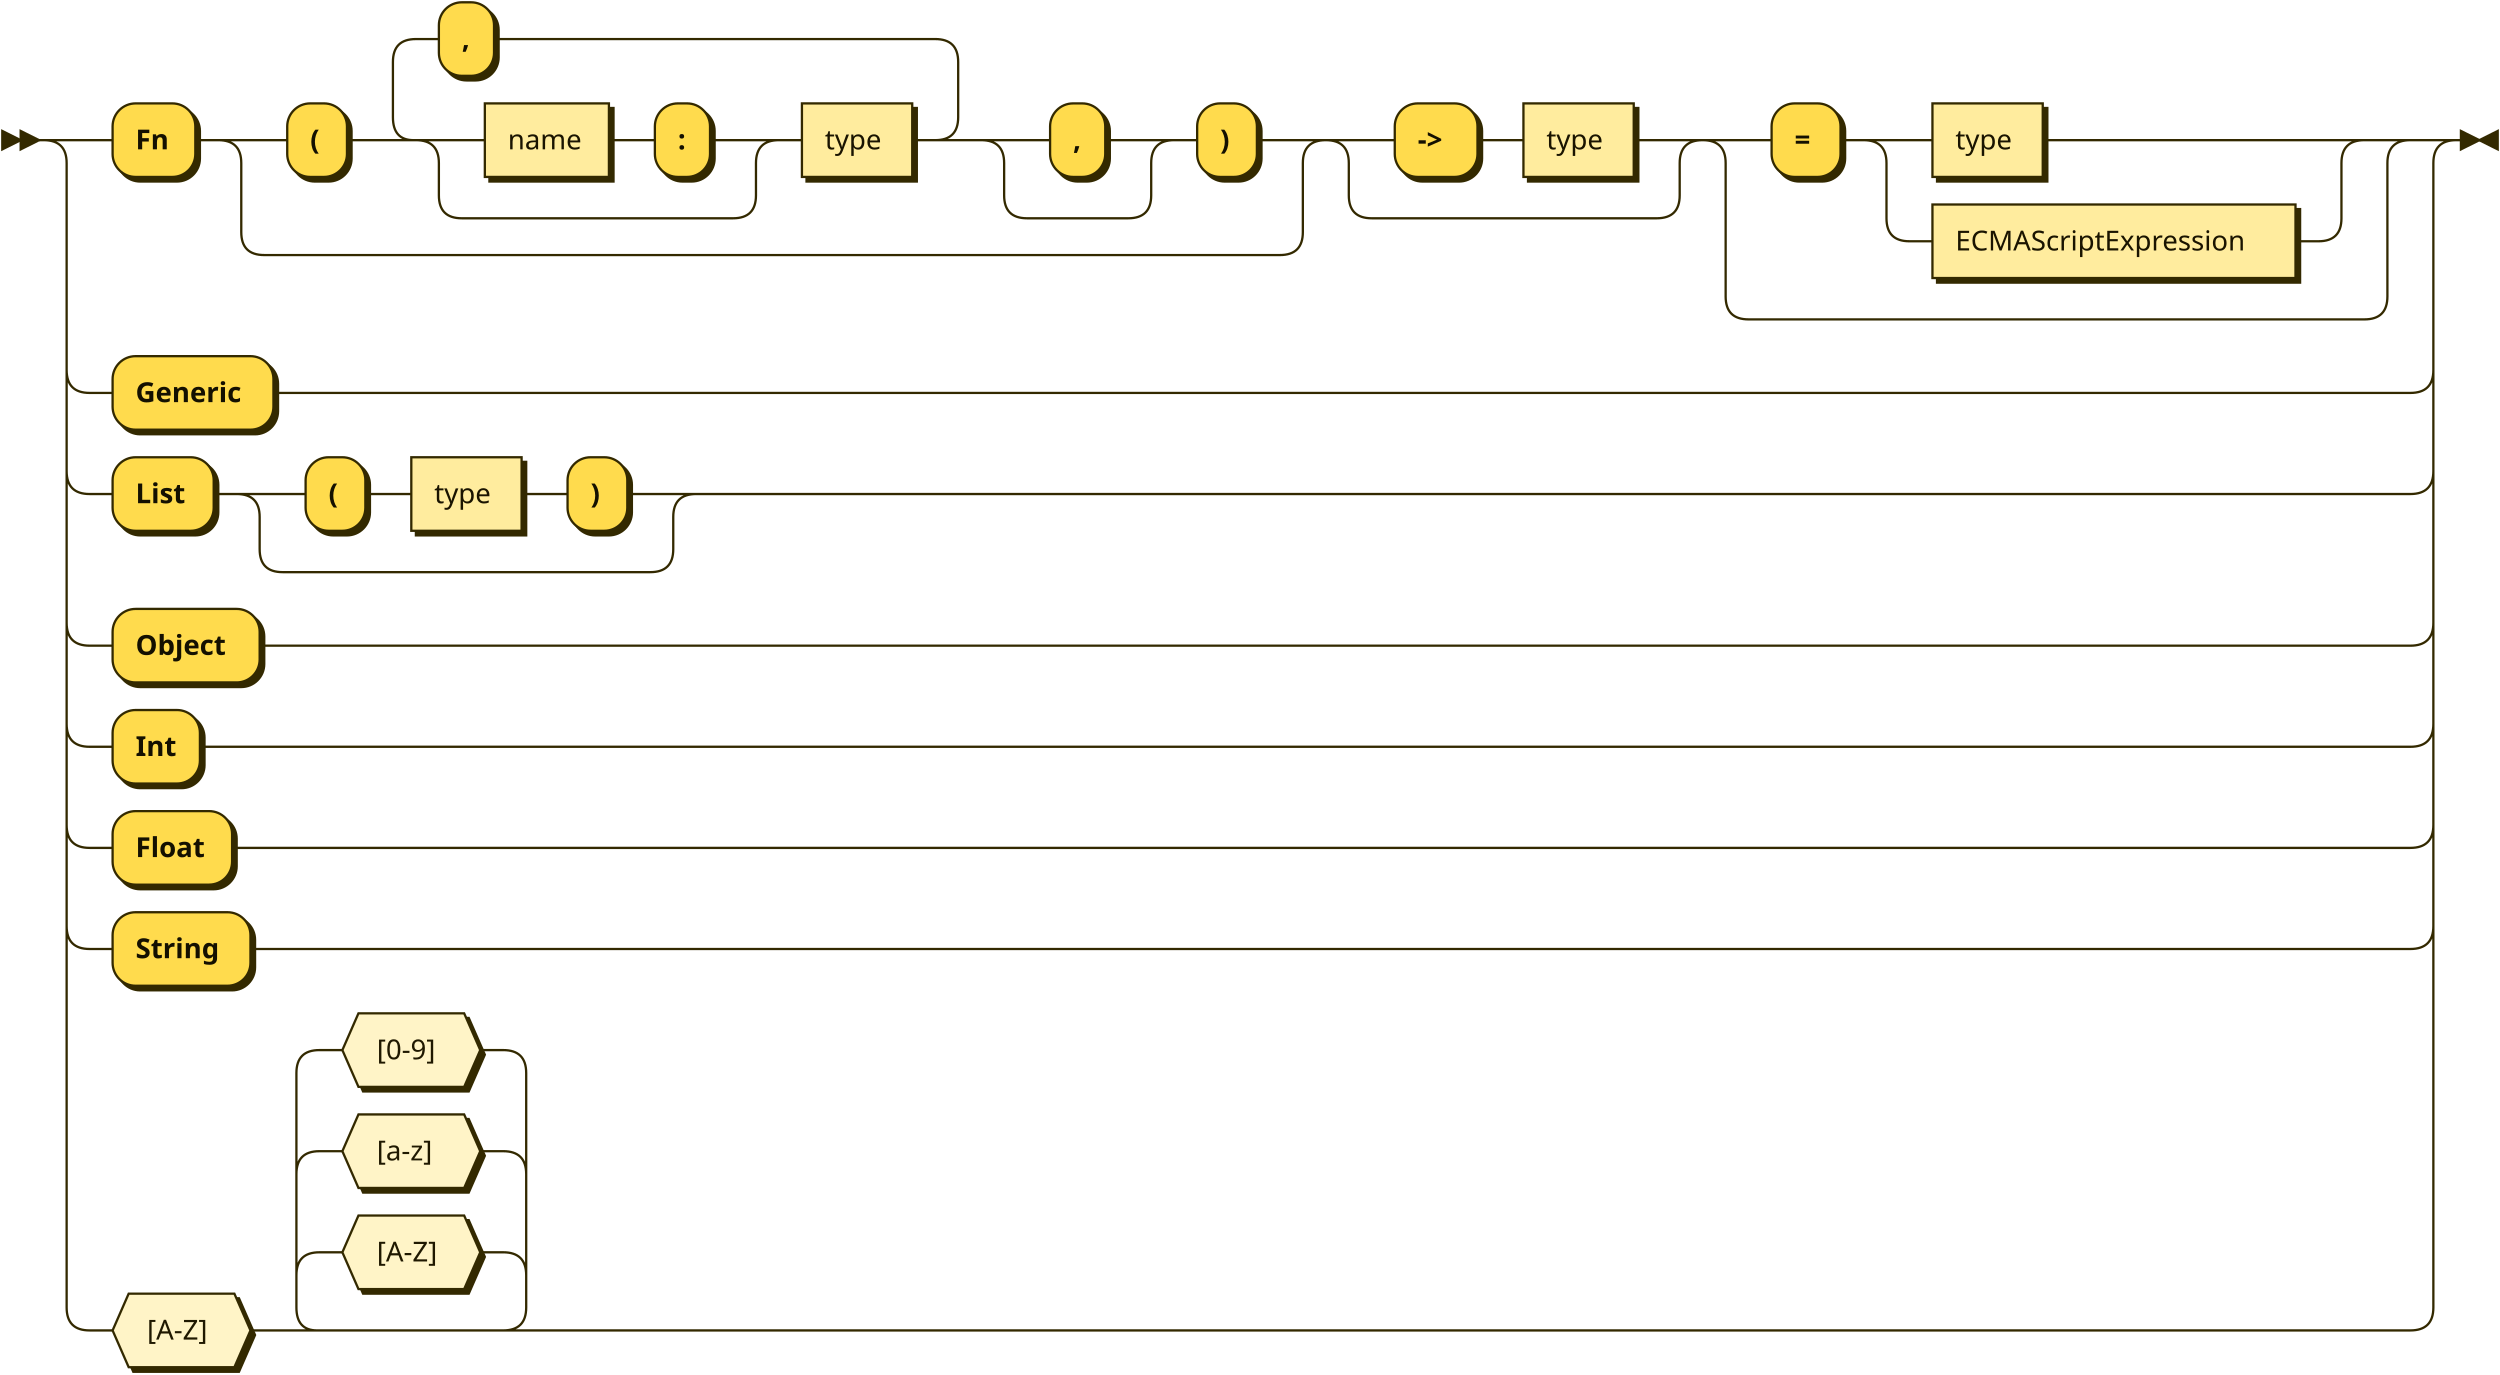
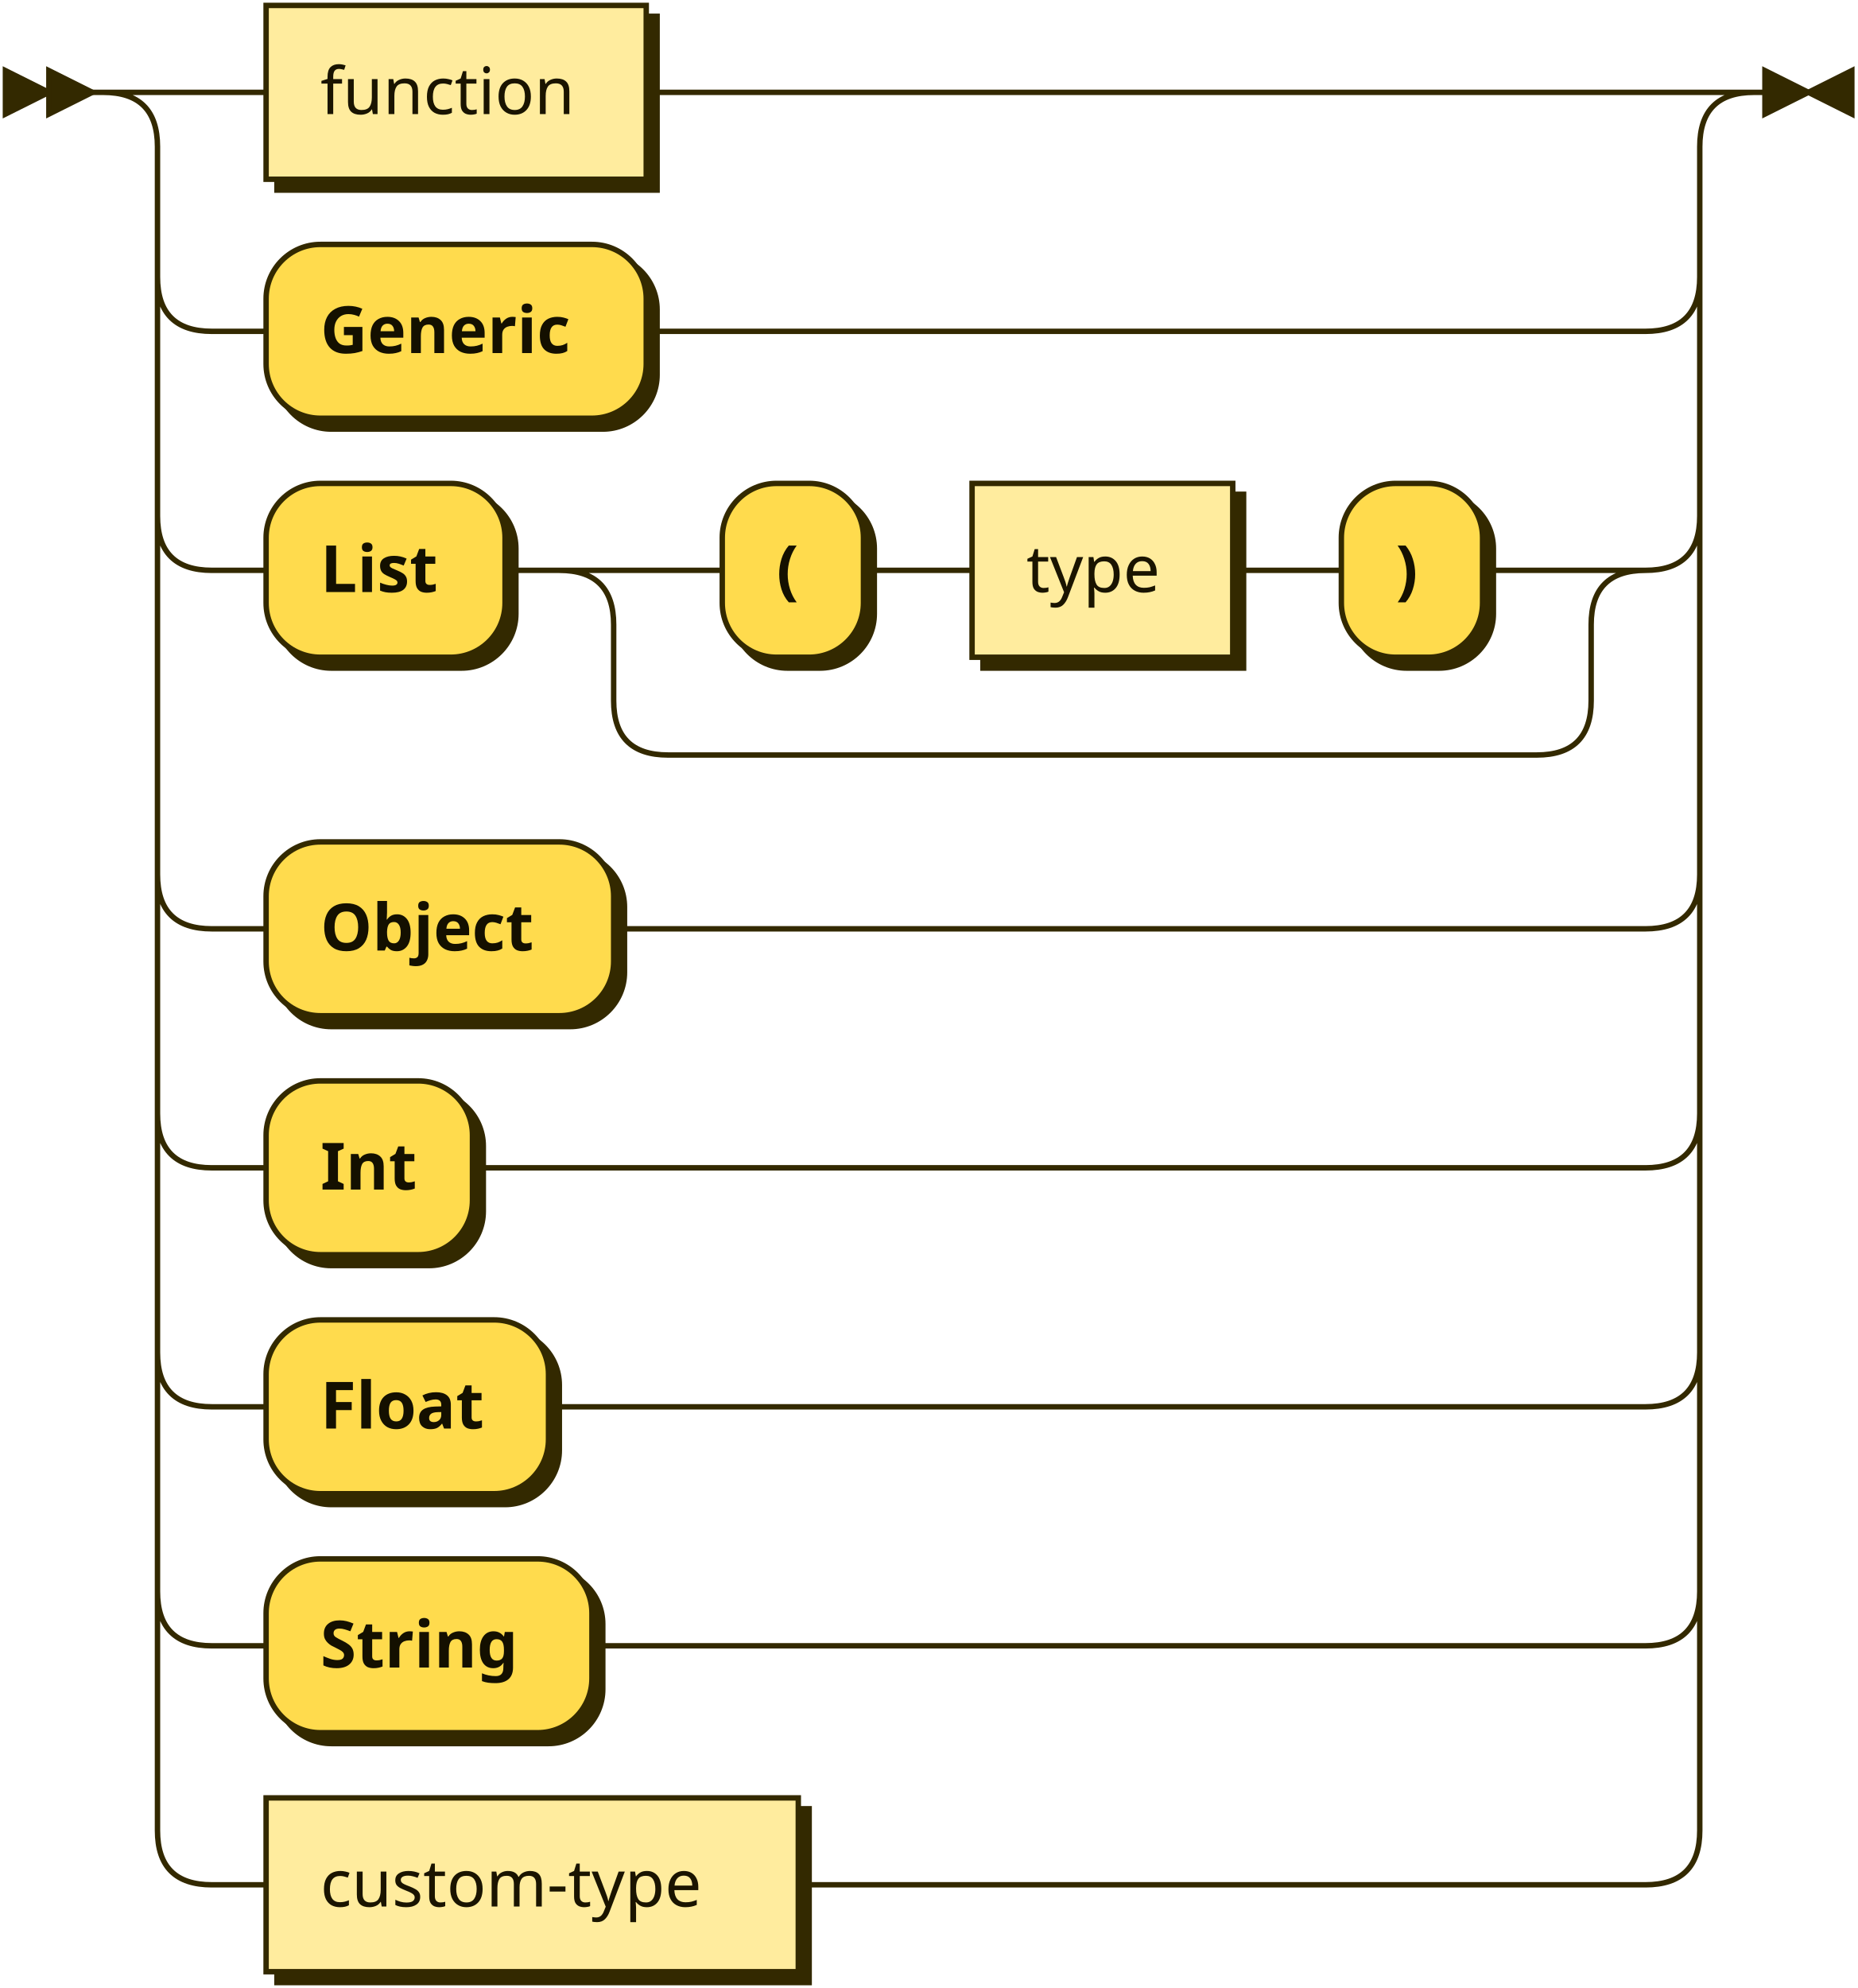
- <svg xmlns="http://www.w3.org/2000/svg" xmlns:xlink="http://www.w3.org/1999/xlink" width="1088" height="598">
+ <svg xmlns="http://www.w3.org/2000/svg" xmlns:xlink="http://www.w3.org/1999/xlink" width="342" height="366">
  <defs>
    <style type="text/css">
               @namespace "http://www.w3.org/2000/svg";
               .line                 {fill: none; stroke: #332900;}
               .bold-line            {stroke: #141000; shape-rendering: crispEdges; stroke-width:
               2; }
               .thin-line            {stroke: #1F1800; shape-rendering: crispEdges}
               .filled               {fill: #332900; stroke: none;}
               text.terminal         {font-family: Verdana, Sans-serif;
               font-size: 12px;
               fill: #141000;
               font-weight: bold;
               }
               text.nonterminal      {font-family: Verdana, Sans-serif;
               font-size: 12px;
               fill: #1A1400;
               }
               text.regexp           {font-family: Verdana, Sans-serif;
               font-size: 12px;
               fill: #1F1800;
               }
               rect, circle, polygon {fill: #332900; stroke: #332900;}
               rect.terminal         {fill: #FFDB4D; stroke: #332900;}
               rect.nonterminal      {fill: #FFEC9E; stroke: #332900;}
               rect.text             {fill: none; stroke: none;}    
               polygon.regexp        {fill: #FFF4C7; stroke: #332900;}
               
            </style>
  </defs>
-   <polygon points="9 61 1 57 1 65" />
-   <polygon points="17 61 9 57 9 65" />
-   <rect x="51" y="47" width="36" height="32" rx="10" />
-   <rect x="49" y="45" width="36" height="32" class="terminal" rx="10" />
-   <text class="terminal" x="59" y="65">Fn</text>
-   <rect x="127" y="47" width="26" height="32" rx="10" />
-   <rect x="125" y="45" width="26" height="32" class="terminal" rx="10" />
-   <text class="terminal" x="135" y="65">(</text>
-   <a xlink:href="#name" xlink:title="name">
-     <rect x="213" y="47" width="54" height="32" />
-     <rect x="211" y="45" width="54" height="32" class="nonterminal" />
-     <text class="nonterminal" x="221" y="65">name</text>
+   <polygon points="9 17 1 13 1 21" />
+   <polygon points="17 17 9 13 9 21" />
+   <a xlink:href="#function" xlink:title="function">
+     <rect x="51" y="3" width="70" height="32" />
+     <rect x="49" y="1" width="70" height="32" class="nonterminal" />
+     <text class="nonterminal" x="59" y="21">function</text>
  </a>
-   <rect x="287" y="47" width="24" height="32" rx="10" />
-   <rect x="285" y="45" width="24" height="32" class="terminal" rx="10" />
-   <text class="terminal" x="295" y="65">:</text>
+   <rect x="51" y="47" width="70" height="32" rx="10" />
+   <rect x="49" y="45" width="70" height="32" class="terminal" rx="10" />
+   <text class="terminal" x="59" y="65">Generic</text>
+   <rect x="51" y="91" width="44" height="32" rx="10" />
+   <rect x="49" y="89" width="44" height="32" class="terminal" rx="10" />
+   <text class="terminal" x="59" y="109">List</text>
+   <rect x="135" y="91" width="26" height="32" rx="10" />
+   <rect x="133" y="89" width="26" height="32" class="terminal" rx="10" />
+   <text class="terminal" x="143" y="109">(</text>
  <a xlink:href="#type" xlink:title="type">
-     <rect x="351" y="47" width="48" height="32" />
-     <rect x="349" y="45" width="48" height="32" class="nonterminal" />
-     <text class="nonterminal" x="359" y="65">type</text>
+     <rect x="181" y="91" width="48" height="32" />
+     <rect x="179" y="89" width="48" height="32" class="nonterminal" />
+     <text class="nonterminal" x="189" y="109">type</text>
  </a>
-   <rect x="193" y="3" width="24" height="32" rx="10" />
-   <rect x="191" y="1" width="24" height="32" class="terminal" rx="10" />
-   <text class="terminal" x="201" y="21">,</text>
-   <rect x="459" y="47" width="24" height="32" rx="10" />
-   <rect x="457" y="45" width="24" height="32" class="terminal" rx="10" />
-   <text class="terminal" x="467" y="65">,</text>
-   <rect x="523" y="47" width="26" height="32" rx="10" />
-   <rect x="521" y="45" width="26" height="32" class="terminal" rx="10" />
-   <text class="terminal" x="531" y="65">)</text>
-   <rect x="609" y="47" width="36" height="32" rx="10" />
-   <rect x="607" y="45" width="36" height="32" class="terminal" rx="10" />
-   <text class="terminal" x="617" y="65">-&gt;</text>
-   <a xlink:href="#type" xlink:title="type">
-     <rect x="665" y="47" width="48" height="32" />
-     <rect x="663" y="45" width="48" height="32" class="nonterminal" />
-     <text class="nonterminal" x="673" y="65">type</text>
+   <rect x="249" y="91" width="26" height="32" rx="10" />
+   <rect x="247" y="89" width="26" height="32" class="terminal" rx="10" />
+   <text class="terminal" x="257" y="109">)</text>
+   <rect x="51" y="157" width="64" height="32" rx="10" />
+   <rect x="49" y="155" width="64" height="32" class="terminal" rx="10" />
+   <text class="terminal" x="59" y="175">Object</text>
+   <rect x="51" y="201" width="38" height="32" rx="10" />
+   <rect x="49" y="199" width="38" height="32" class="terminal" rx="10" />
+   <text class="terminal" x="59" y="219">Int</text>
+   <rect x="51" y="245" width="52" height="32" rx="10" />
+   <rect x="49" y="243" width="52" height="32" class="terminal" rx="10" />
+   <text class="terminal" x="59" y="263">Float</text>
+   <rect x="51" y="289" width="60" height="32" rx="10" />
+   <rect x="49" y="287" width="60" height="32" class="terminal" rx="10" />
+   <text class="terminal" x="59" y="307">String</text>
+   <a xlink:href="#custom-type" xlink:title="custom-type">
+     <rect x="51" y="333" width="98" height="32" />
+     <rect x="49" y="331" width="98" height="32" class="nonterminal" />
+     <text class="nonterminal" x="59" y="351">custom-type</text>
  </a>
-   <rect x="773" y="47" width="30" height="32" rx="10" />
-   <rect x="771" y="45" width="30" height="32" class="terminal" rx="10" />
-   <text class="terminal" x="781" y="65">=</text>
-   <a xlink:href="#type" xlink:title="type">
-     <rect x="843" y="47" width="48" height="32" />
-     <rect x="841" y="45" width="48" height="32" class="nonterminal" />
-     <text class="nonterminal" x="851" y="65">type</text>
-   </a>
-   <a xlink:href="#ECMAScriptExpression" xlink:title="ECMAScriptExpression">
-     <rect x="843" y="91" width="158" height="32" />
-     <rect x="841" y="89" width="158" height="32" class="nonterminal" />
-     <text class="nonterminal" x="851" y="109">ECMAScriptExpression</text>
-   </a>
-   <rect x="51" y="157" width="70" height="32" rx="10" />
-   <rect x="49" y="155" width="70" height="32" class="terminal" rx="10" />
-   <text class="terminal" x="59" y="175">Generic</text>
-   <rect x="51" y="201" width="44" height="32" rx="10" />
-   <rect x="49" y="199" width="44" height="32" class="terminal" rx="10" />
-   <text class="terminal" x="59" y="219">List</text>
-   <rect x="135" y="201" width="26" height="32" rx="10" />
-   <rect x="133" y="199" width="26" height="32" class="terminal" rx="10" />
-   <text class="terminal" x="143" y="219">(</text>
-   <a xlink:href="#type" xlink:title="type">
-     <rect x="181" y="201" width="48" height="32" />
-     <rect x="179" y="199" width="48" height="32" class="nonterminal" />
-     <text class="nonterminal" x="189" y="219">type</text>
-   </a>
-   <rect x="249" y="201" width="26" height="32" rx="10" />
-   <rect x="247" y="199" width="26" height="32" class="terminal" rx="10" />
-   <text class="terminal" x="257" y="219">)</text>
-   <rect x="51" y="267" width="64" height="32" rx="10" />
-   <rect x="49" y="265" width="64" height="32" class="terminal" rx="10" />
-   <text class="terminal" x="59" y="285">Object</text>
-   <rect x="51" y="311" width="38" height="32" rx="10" />
-   <rect x="49" y="309" width="38" height="32" class="terminal" rx="10" />
-   <text class="terminal" x="59" y="329">Int</text>
-   <rect x="51" y="355" width="52" height="32" rx="10" />
-   <rect x="49" y="353" width="52" height="32" class="terminal" rx="10" />
-   <text class="terminal" x="59" y="373">Float</text>
-   <rect x="51" y="399" width="60" height="32" rx="10" />
-   <rect x="49" y="397" width="60" height="32" class="terminal" rx="10" />
-   <text class="terminal" x="59" y="417">String</text>
-   <polygon points="51 581 58 565 104 565 111 581 104 597 58 597" />
-   <polygon points="49 579 56 563 102 563 109 579 102 595 56 595" class="regexp" />
-   <text class="regexp" x="64" y="583">[A-Z]</text>
-   <polygon points="151 547 158 531 204 531 211 547 204 563 158 563" />
-   <polygon points="149 545 156 529 202 529 209 545 202 561 156 561" class="regexp" />
-   <text class="regexp" x="164" y="549">[A-Z]</text>
-   <polygon points="151 503 158 487 204 487 211 503 204 519 158 519" />
-   <polygon points="149 501 156 485 202 485 209 501 202 517 156 517" class="regexp" />
-   <text class="regexp" x="164" y="505">[a-z]</text>
-   <polygon points="151 459 158 443 204 443 211 459 204 475 158 475" />
-   <polygon points="149 457 156 441 202 441 209 457 202 473 156 473" class="regexp" />
-   <text class="regexp" x="164" y="461">[0-9]</text>
-   <path class="line" d="m17 61 h2 m20 0 h10 m36 0 h10 m20 0 h10 m26 0 h10 m40 0 h10 m54 0 h10 m0 0 h10 m24 0 h10 m-138 0 h20 m118 0 h20 m-158 0 q10 0 10 10 m138 0 q0 -10 10 -10 m-148 10 v14 m138 0 v-14 m-138 14 q0 10 10 10 m118 0 q10 0 10 -10 m-128 10 h10 m0 0 h108 m20 -34 h10 m48 0 h10 m-246 0 l20 0 m-1 0 q-9 0 -9 -10 l0 -24 q0 -10 10 -10 m226 44 l20 0 m-20 0 q10 0 10 -10 l0 -24 q0 -10 -10 -10 m-226 0 h10 m24 0 h10 m0 0 h182 m40 44 h10 m24 0 h10 m-64 0 h20 m44 0 h20 m-84 0 q10 0 10 10 m64 0 q0 -10 10 -10 m-74 10 v14 m64 0 v-14 m-64 14 q0 10 10 10 m44 0 q10 0 10 -10 m-54 10 h10 m0 0 h34 m20 -34 h10 m26 0 h10 m-462 0 h20 m442 0 h20 m-482 0 q10 0 10 10 m462 0 q0 -10 10 -10 m-472 10 v30 m462 0 v-30 m-462 30 q0 10 10 10 m442 0 q10 0 10 -10 m-452 10 h10 m0 0 h432 m40 -50 h10 m36 0 h10 m0 0 h10 m48 0 h10 m-144 0 h20 m124 0 h20 m-164 0 q10 0 10 10 m144 0 q0 -10 10 -10 m-154 10 v14 m144 0 v-14 m-144 14 q0 10 10 10 m124 0 q10 0 10 -10 m-134 10 h10 m0 0 h114 m40 -34 h10 m30 0 h10 m20 0 h10 m48 0 h10 m0 0 h110 m-198 0 h20 m178 0 h20 m-218 0 q10 0 10 10 m198 0 q0 -10 10 -10 m-208 10 v24 m198 0 v-24 m-198 24 q0 10 10 10 m178 0 q10 0 10 -10 m-188 10 h10 m158 0 h10 m-268 -44 h20 m268 0 h20 m-308 0 q10 0 10 10 m288 0 q0 -10 10 -10 m-298 10 v58 m288 0 v-58 m-288 58 q0 10 10 10 m268 0 q10 0 10 -10 m-278 10 h10 m0 0 h258 m-1010 -78 h20 m1010 0 h20 m-1050 0 q10 0 10 10 m1030 0 q0 -10 10 -10 m-1040 10 v90 m1030 0 v-90 m-1030 90 q0 10 10 10 m1010 0 q10 0 10 -10 m-1020 10 h10 m70 0 h10 m0 0 h920 m-1020 -10 v20 m1030 0 v-20 m-1030 20 v24 m1030 0 v-24 m-1030 24 q0 10 10 10 m1010 0 q10 0 10 -10 m-1020 10 h10 m44 0 h10 m20 0 h10 m26 0 h10 m0 0 h10 m48 0 h10 m0 0 h10 m26 0 h10 m-180 0 h20 m160 0 h20 m-200 0 q10 0 10 10 m180 0 q0 -10 10 -10 m-190 10 v14 m180 0 v-14 m-180 14 q0 10 10 10 m160 0 q10 0 10 -10 m-170 10 h10 m0 0 h150 m20 -34 h746 m-1020 -10 v20 m1030 0 v-20 m-1030 20 v46 m1030 0 v-46 m-1030 46 q0 10 10 10 m1010 0 q10 0 10 -10 m-1020 10 h10 m64 0 h10 m0 0 h926 m-1020 -10 v20 m1030 0 v-20 m-1030 20 v24 m1030 0 v-24 m-1030 24 q0 10 10 10 m1010 0 q10 0 10 -10 m-1020 10 h10 m38 0 h10 m0 0 h952 m-1020 -10 v20 m1030 0 v-20 m-1030 20 v24 m1030 0 v-24 m-1030 24 q0 10 10 10 m1010 0 q10 0 10 -10 m-1020 10 h10 m52 0 h10 m0 0 h938 m-1020 -10 v20 m1030 0 v-20 m-1030 20 v24 m1030 0 v-24 m-1030 24 q0 10 10 10 m1010 0 q10 0 10 -10 m-1020 10 h10 m60 0 h10 m0 0 h930 m-1020 -10 v20 m1030 0 v-20 m-1030 20 v146 m1030 0 v-146 m-1030 146 q0 10 10 10 m1010 0 q10 0 10 -10 m-1020 10 h10 m60 0 h10 m20 0 h10 m0 0 h70 m-100 0 l20 0 m-1 0 q-9 0 -9 -10 l0 -14 q0 -10 10 -10 m80 34 l20 0 m-20 0 q10 0 10 -10 l0 -14 q0 -10 -10 -10 m-80 0 h10 m60 0 h10 m-90 10 l0 -44 q0 -10 10 -10 m90 54 l0 -44 q0 -10 -10 -10 m-80 0 h10 m60 0 h10 m-90 10 l0 -44 q0 -10 10 -10 m90 54 l0 -44 q0 -10 -10 -10 m-80 0 h10 m60 0 h10 m20 122 h810 m23 -518 h-3" />
-   <polygon points="1079 61 1087 57 1087 65" />
-   <polygon points="1079 61 1071 57 1071 65" />
+   <path class="line" d="m17 17 h2 m20 0 h10 m70 0 h10 m0 0 h174 m-284 0 h20 m264 0 h20 m-304 0 q10 0 10 10 m284 0 q0 -10 10 -10 m-294 10 v24 m284 0 v-24 m-284 24 q0 10 10 10 m264 0 q10 0 10 -10 m-274 10 h10 m70 0 h10 m0 0 h174 m-274 -10 v20 m284 0 v-20 m-284 20 v24 m284 0 v-24 m-284 24 q0 10 10 10 m264 0 q10 0 10 -10 m-274 10 h10 m44 0 h10 m20 0 h10 m26 0 h10 m0 0 h10 m48 0 h10 m0 0 h10 m26 0 h10 m-180 0 h20 m160 0 h20 m-200 0 q10 0 10 10 m180 0 q0 -10 10 -10 m-190 10 v14 m180 0 v-14 m-180 14 q0 10 10 10 m160 0 q10 0 10 -10 m-170 10 h10 m0 0 h150 m-254 -44 v20 m284 0 v-20 m-284 20 v46 m284 0 v-46 m-284 46 q0 10 10 10 m264 0 q10 0 10 -10 m-274 10 h10 m64 0 h10 m0 0 h180 m-274 -10 v20 m284 0 v-20 m-284 20 v24 m284 0 v-24 m-284 24 q0 10 10 10 m264 0 q10 0 10 -10 m-274 10 h10 m38 0 h10 m0 0 h206 m-274 -10 v20 m284 0 v-20 m-284 20 v24 m284 0 v-24 m-284 24 q0 10 10 10 m264 0 q10 0 10 -10 m-274 10 h10 m52 0 h10 m0 0 h192 m-274 -10 v20 m284 0 v-20 m-284 20 v24 m284 0 v-24 m-284 24 q0 10 10 10 m264 0 q10 0 10 -10 m-274 10 h10 m60 0 h10 m0 0 h184 m-274 -10 v20 m284 0 v-20 m-284 20 v24 m284 0 v-24 m-284 24 q0 10 10 10 m264 0 q10 0 10 -10 m-274 10 h10 m98 0 h10 m0 0 h146 m23 -330 h-3" />
+   <polygon points="333 17 341 13 341 21" />
+   <polygon points="333 17 325 13 325 21" />
</svg>
